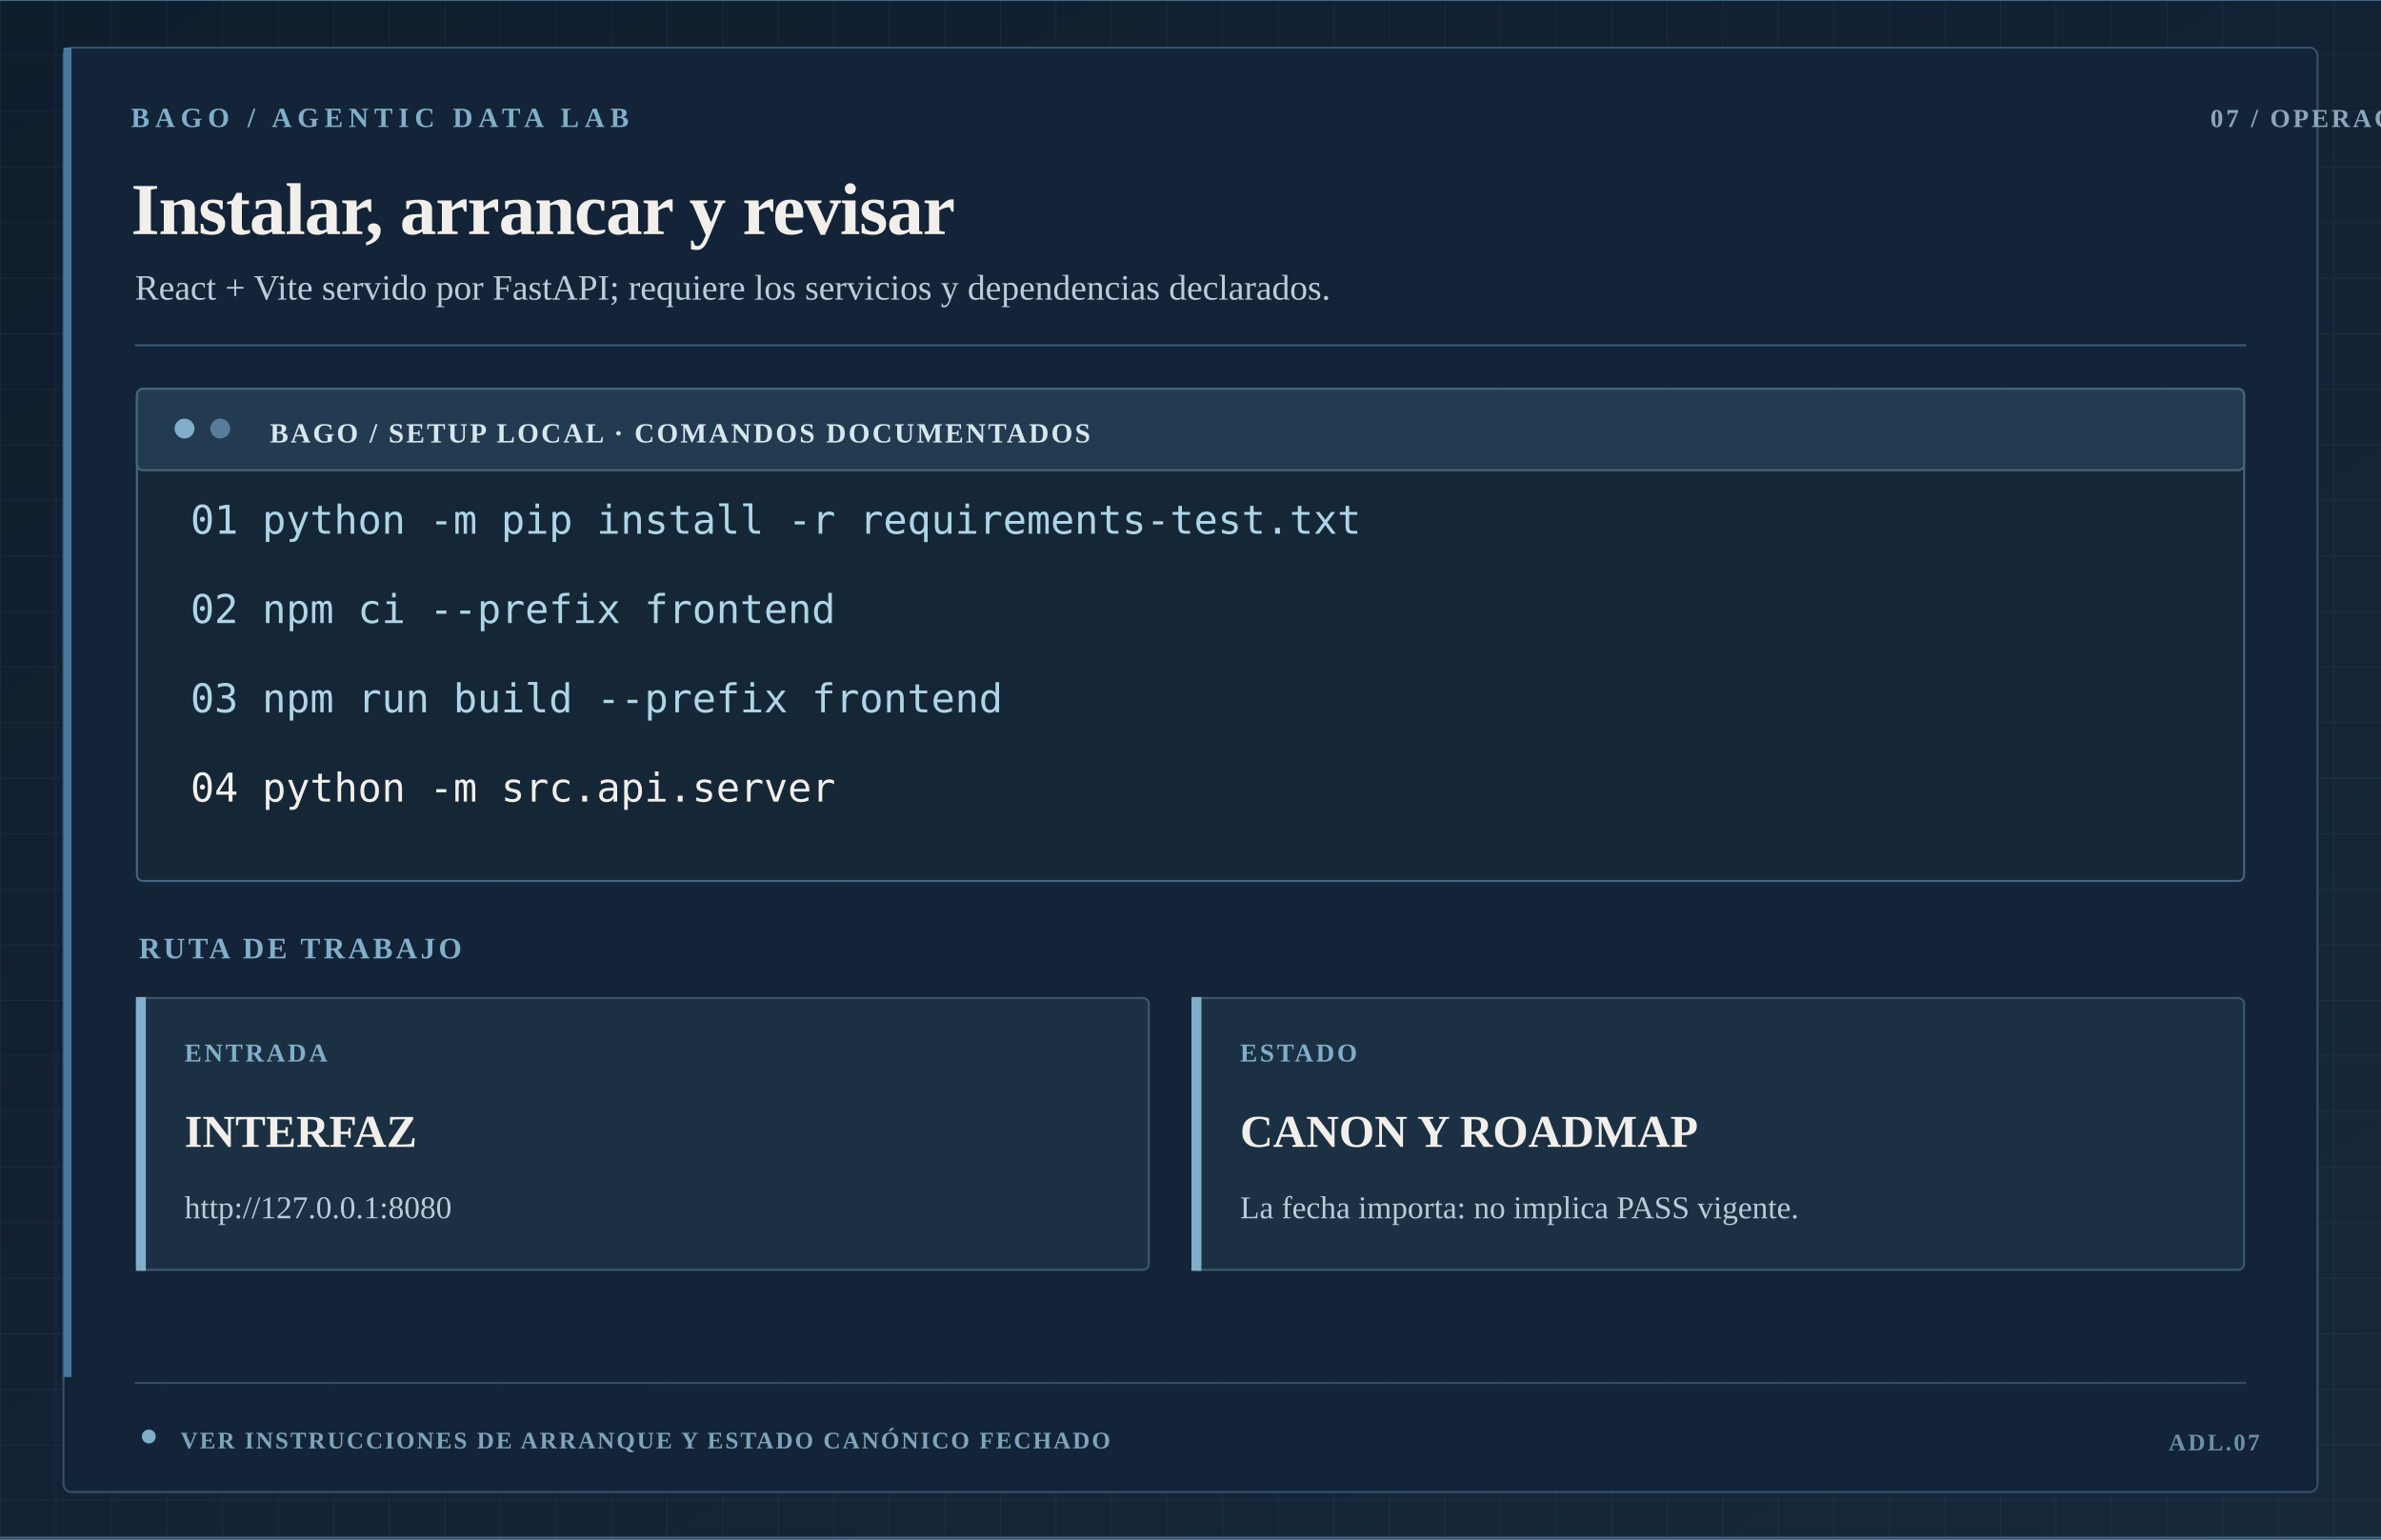
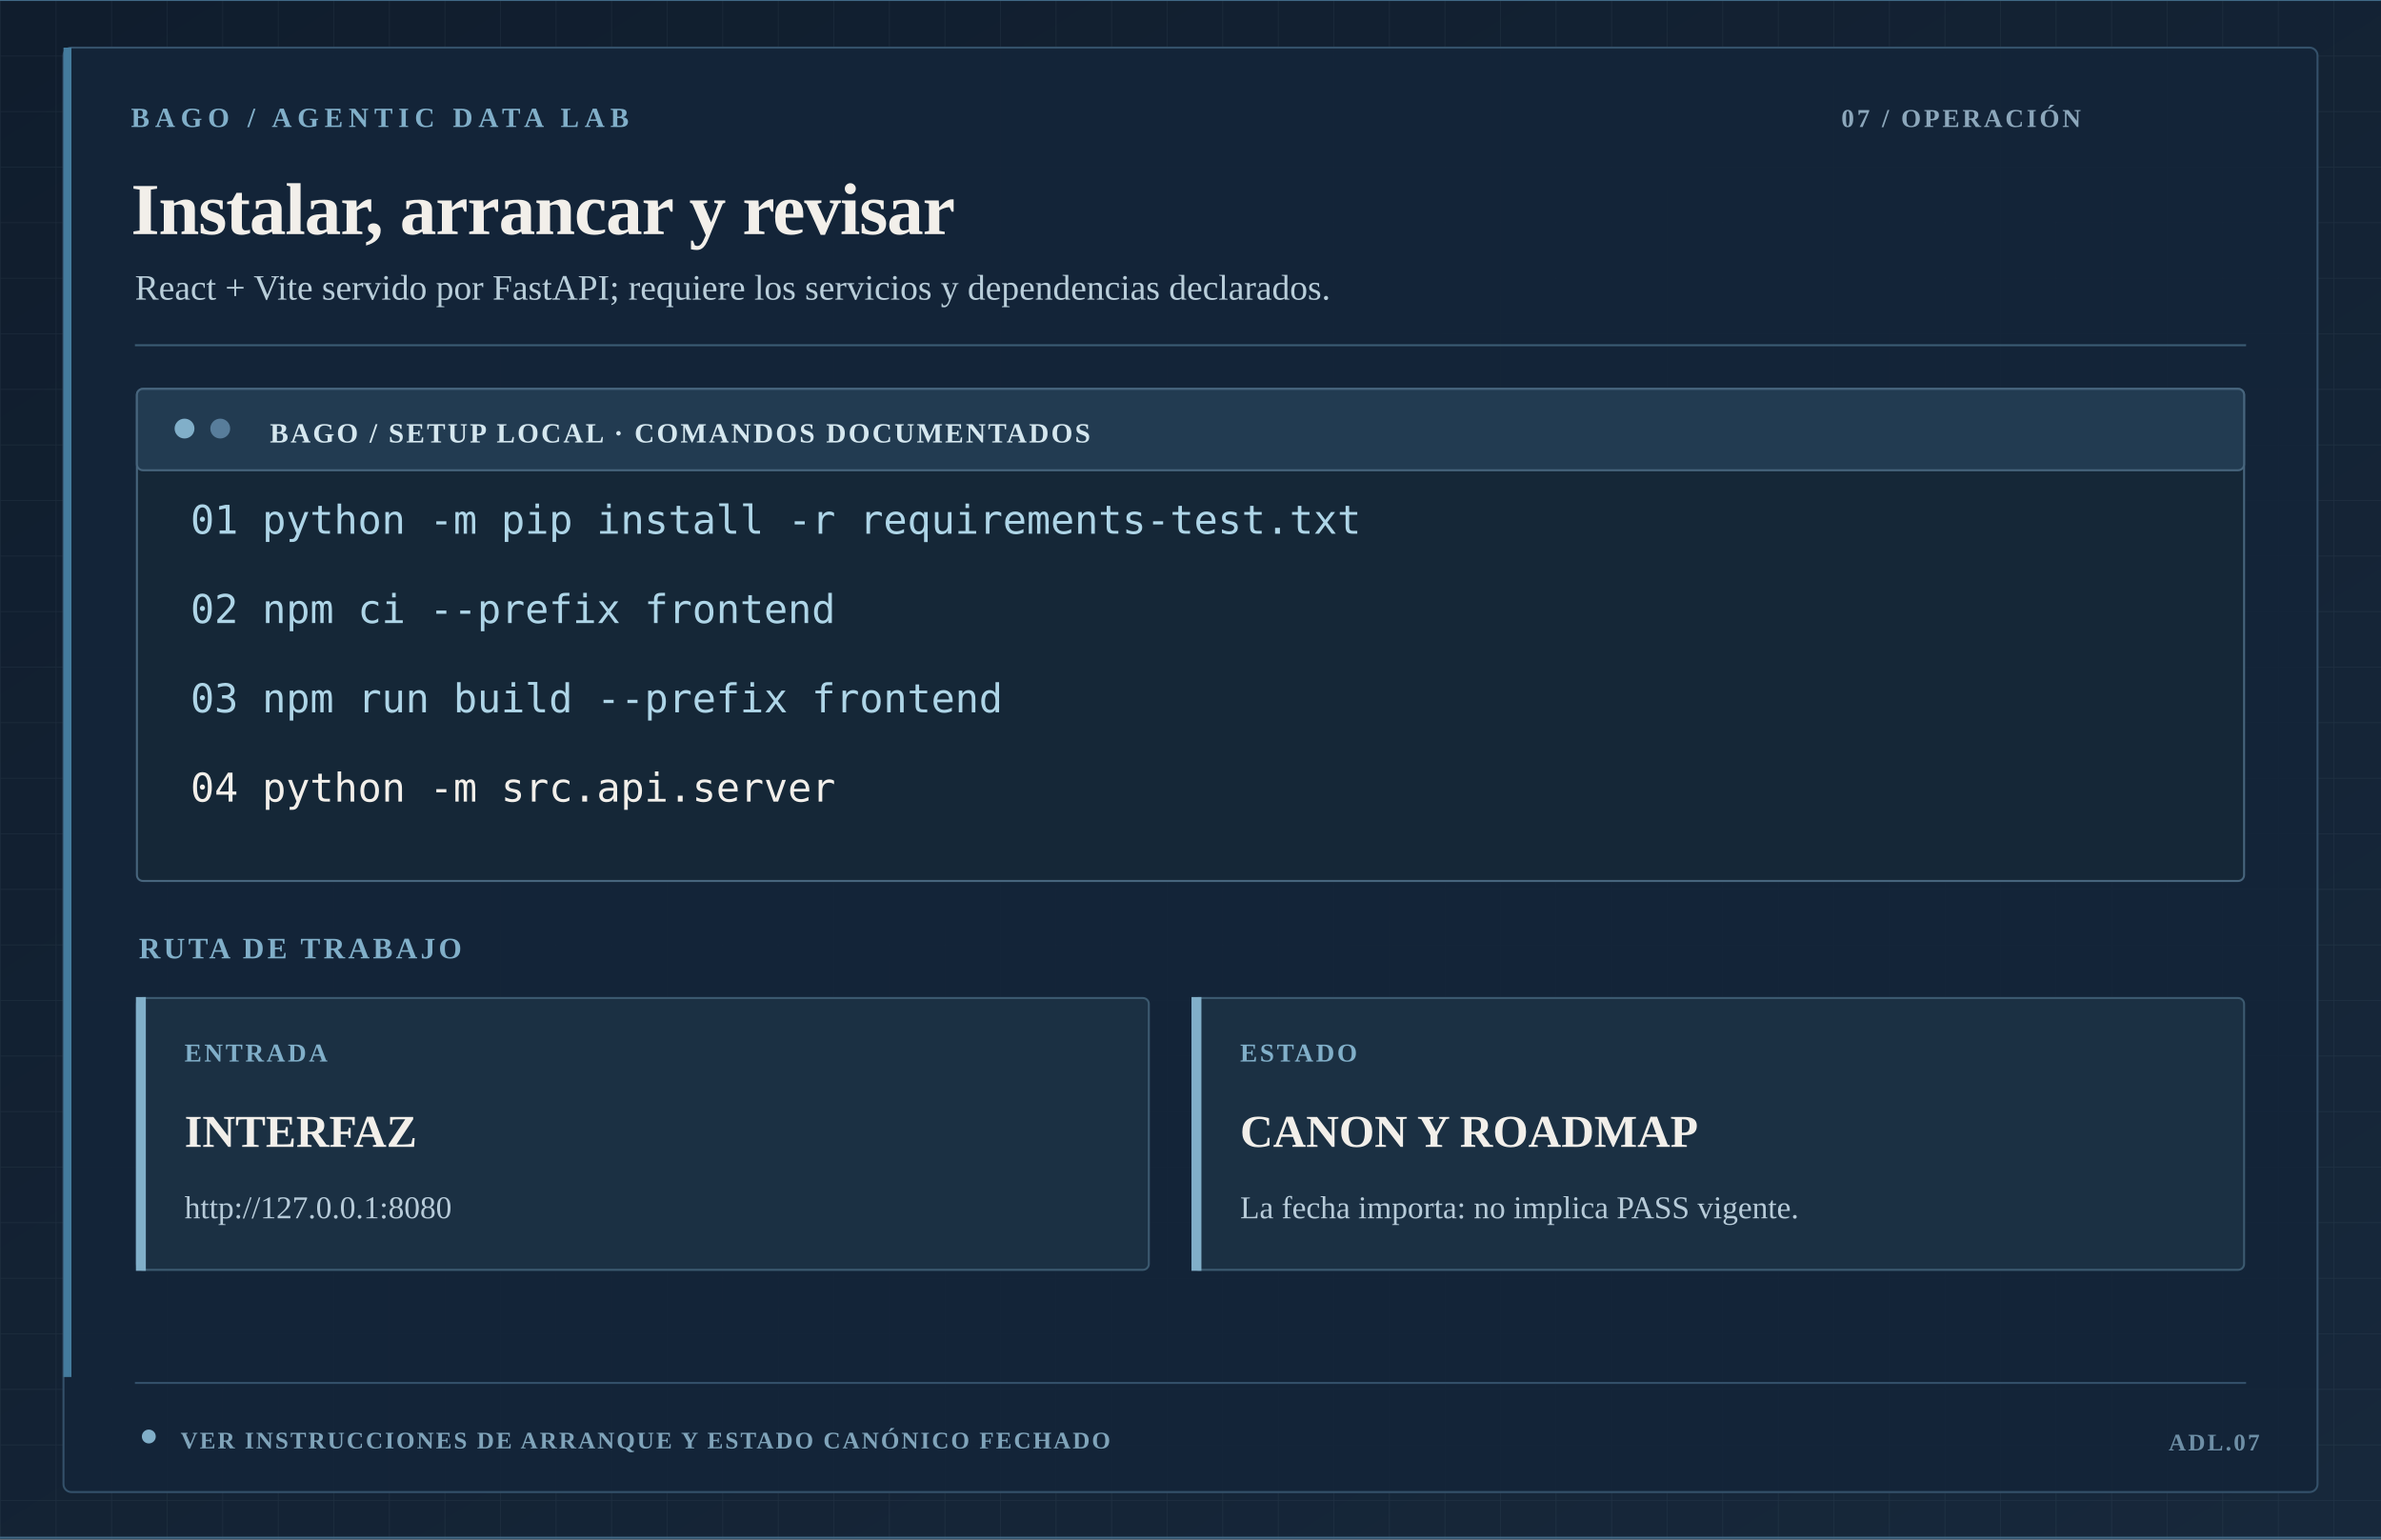
<svg xmlns="http://www.w3.org/2000/svg" width="1200" height="776" viewBox="0 0 1200 776" role="img" aria-labelledby="ttl des">
  <defs>
    <linearGradient id="bg" x1="0" x2="1" y1="0" y2="1">
      <stop stop-color="#101d2d" />
      <stop offset="1" stop-color="#17283b" />
    </linearGradient>
    <pattern id="micro" width="28" height="28" patternUnits="userSpaceOnUse">
      <path d="M28 0H0V28" fill="none" stroke="#7C9CB3" stroke-opacity=".10" stroke-width=".7" />
    </pattern>
  </defs>
  <rect width="1200" height="776" fill="url(#bg)" />
  <rect width="1200" height="776" fill="url(#micro)" />
  <path d="M0 0H1200M0 775H1200" stroke="#416986" stroke-width="1" />
  <rect x="32" y="24" width="1136" height="728" rx="4" fill="#142539" fill-opacity=".94" stroke="#34516A" />
  <rect x="32" y="24" width="4" height="670" fill="#447B9D" />
  <text x="66" y="64" fill="#81AFC9" font-size="14" font-weight="750" letter-spacing="2.8">BAGO   /   AGENTIC DATA LAB</text>
-   <text x="1114" y="64" fill="#8CA7BB" font-size="13" font-weight="650" letter-spacing="1.4">07  /  OPERACIÓN</text>
+   <text x="928" y="64" fill="#8CA7BB" font-size="13" font-weight="650" letter-spacing="1.4">07  /  OPERACIÓN</text>
  <text x="66" y="118" fill="#F2EFEA" font-size="37" font-weight="650" letter-spacing="-0.5">Instalar, arrancar y revisar</text>
  <text x="68" y="151" fill="#B9CEDA" font-size="18" font-weight="400" letter-spacing="0">React + Vite servido por FastAPI; requiere los servicios y dependencias declarados.</text>
  <path d="M68 174L1132 174" stroke="#3B5B74" stroke-width="1" fill="none" />
  <rect x="69" y="196" width="1062" height="248" rx="3" fill="#152737" stroke="#47657D" stroke-width="1" />
  <rect x="69" y="196" width="1062" height="41" rx="3" fill="#223B51" stroke="#47657D" stroke-width="1" />
  <circle cx="93" cy="216" r="5" fill="#81AFC9" />
  <circle cx="111" cy="216" r="5" fill="#587D9B" />
  <text x="136" y="223" fill="#D5E7EF" font-size="14" font-weight="650" letter-spacing="1.1">BAGO / SETUP LOCAL · COMANDOS DOCUMENTADOS</text>
  <text x="96" y="269" fill="#AED5E7" font-size="20" font-weight="500" letter-spacing="0" font-family="Consolas,monospace">01    python -m pip install -r requirements-test.txt</text>
  <text x="96" y="314" fill="#AED5E7" font-size="20" font-weight="500" letter-spacing="0" font-family="Consolas,monospace">02    npm ci --prefix frontend</text>
  <text x="96" y="359" fill="#AED5E7" font-size="20" font-weight="500" letter-spacing="0" font-family="Consolas,monospace">03    npm run build --prefix frontend</text>
  <text x="96" y="404" fill="#F2EFEA" font-size="20" font-weight="500" letter-spacing="0" font-family="Consolas,monospace">04    python -m src.api.server</text>
  <text x="70" y="483" fill="#81AFC9" font-size="15" font-weight="750" letter-spacing="1.6">RUTA DE TRABAJO</text>
  <rect x="69" y="503" width="510" height="137" rx="3" fill="#1B3043" stroke="#3C5A70" stroke-width="1" />
  <rect x="69" y="503" width="4" height="137" rx="0" fill="#81AFC9" stroke="#81AFC9" stroke-width="1" />
  <text x="93" y="535" fill="#81AFC9" font-size="13" font-weight="750" letter-spacing="1.3">ENTRADA</text>
  <text x="93" y="578" fill="#F2EFEA" font-size="23" font-weight="650" letter-spacing="0">INTERFAZ</text>
  <text x="93" y="614" fill="#B7CBD9" font-size="16" font-weight="450" letter-spacing="0">http://127.0.0.1:8080</text>
  <rect x="601" y="503" width="530" height="137" rx="3" fill="#1B3043" stroke="#3C5A70" stroke-width="1" />
  <rect x="601" y="503" width="4" height="137" rx="0" fill="#81AFC9" stroke="#81AFC9" stroke-width="1" />
  <text x="625" y="535" fill="#81AFC9" font-size="13" font-weight="750" letter-spacing="1.3">ESTADO</text>
  <text x="625" y="578" fill="#F2EFEA" font-size="23" font-weight="650" letter-spacing="0">CANON Y ROADMAP</text>
  <text x="625" y="614" fill="#B7CBD9" font-size="16" font-weight="450" letter-spacing="0">La fecha importa: no implica PASS vigente.</text>
  <path d="M68 697L1132 697" stroke="#33506A" stroke-width="1" fill="none" />
  <circle cx="75" cy="724" r="3.5" fill="#81AFC9" />
  <text x="91" y="730" fill="#80A4BA" font-size="12" font-weight="650" letter-spacing="1">VER INSTRUCCIONES DE ARRANQUE Y ESTADO CANÓNICO FECHADO</text>
  <text x="1093" y="731" fill="#6E8FA6" font-size="12" font-weight="650" letter-spacing="1.1">ADL.07</text>
</svg>
